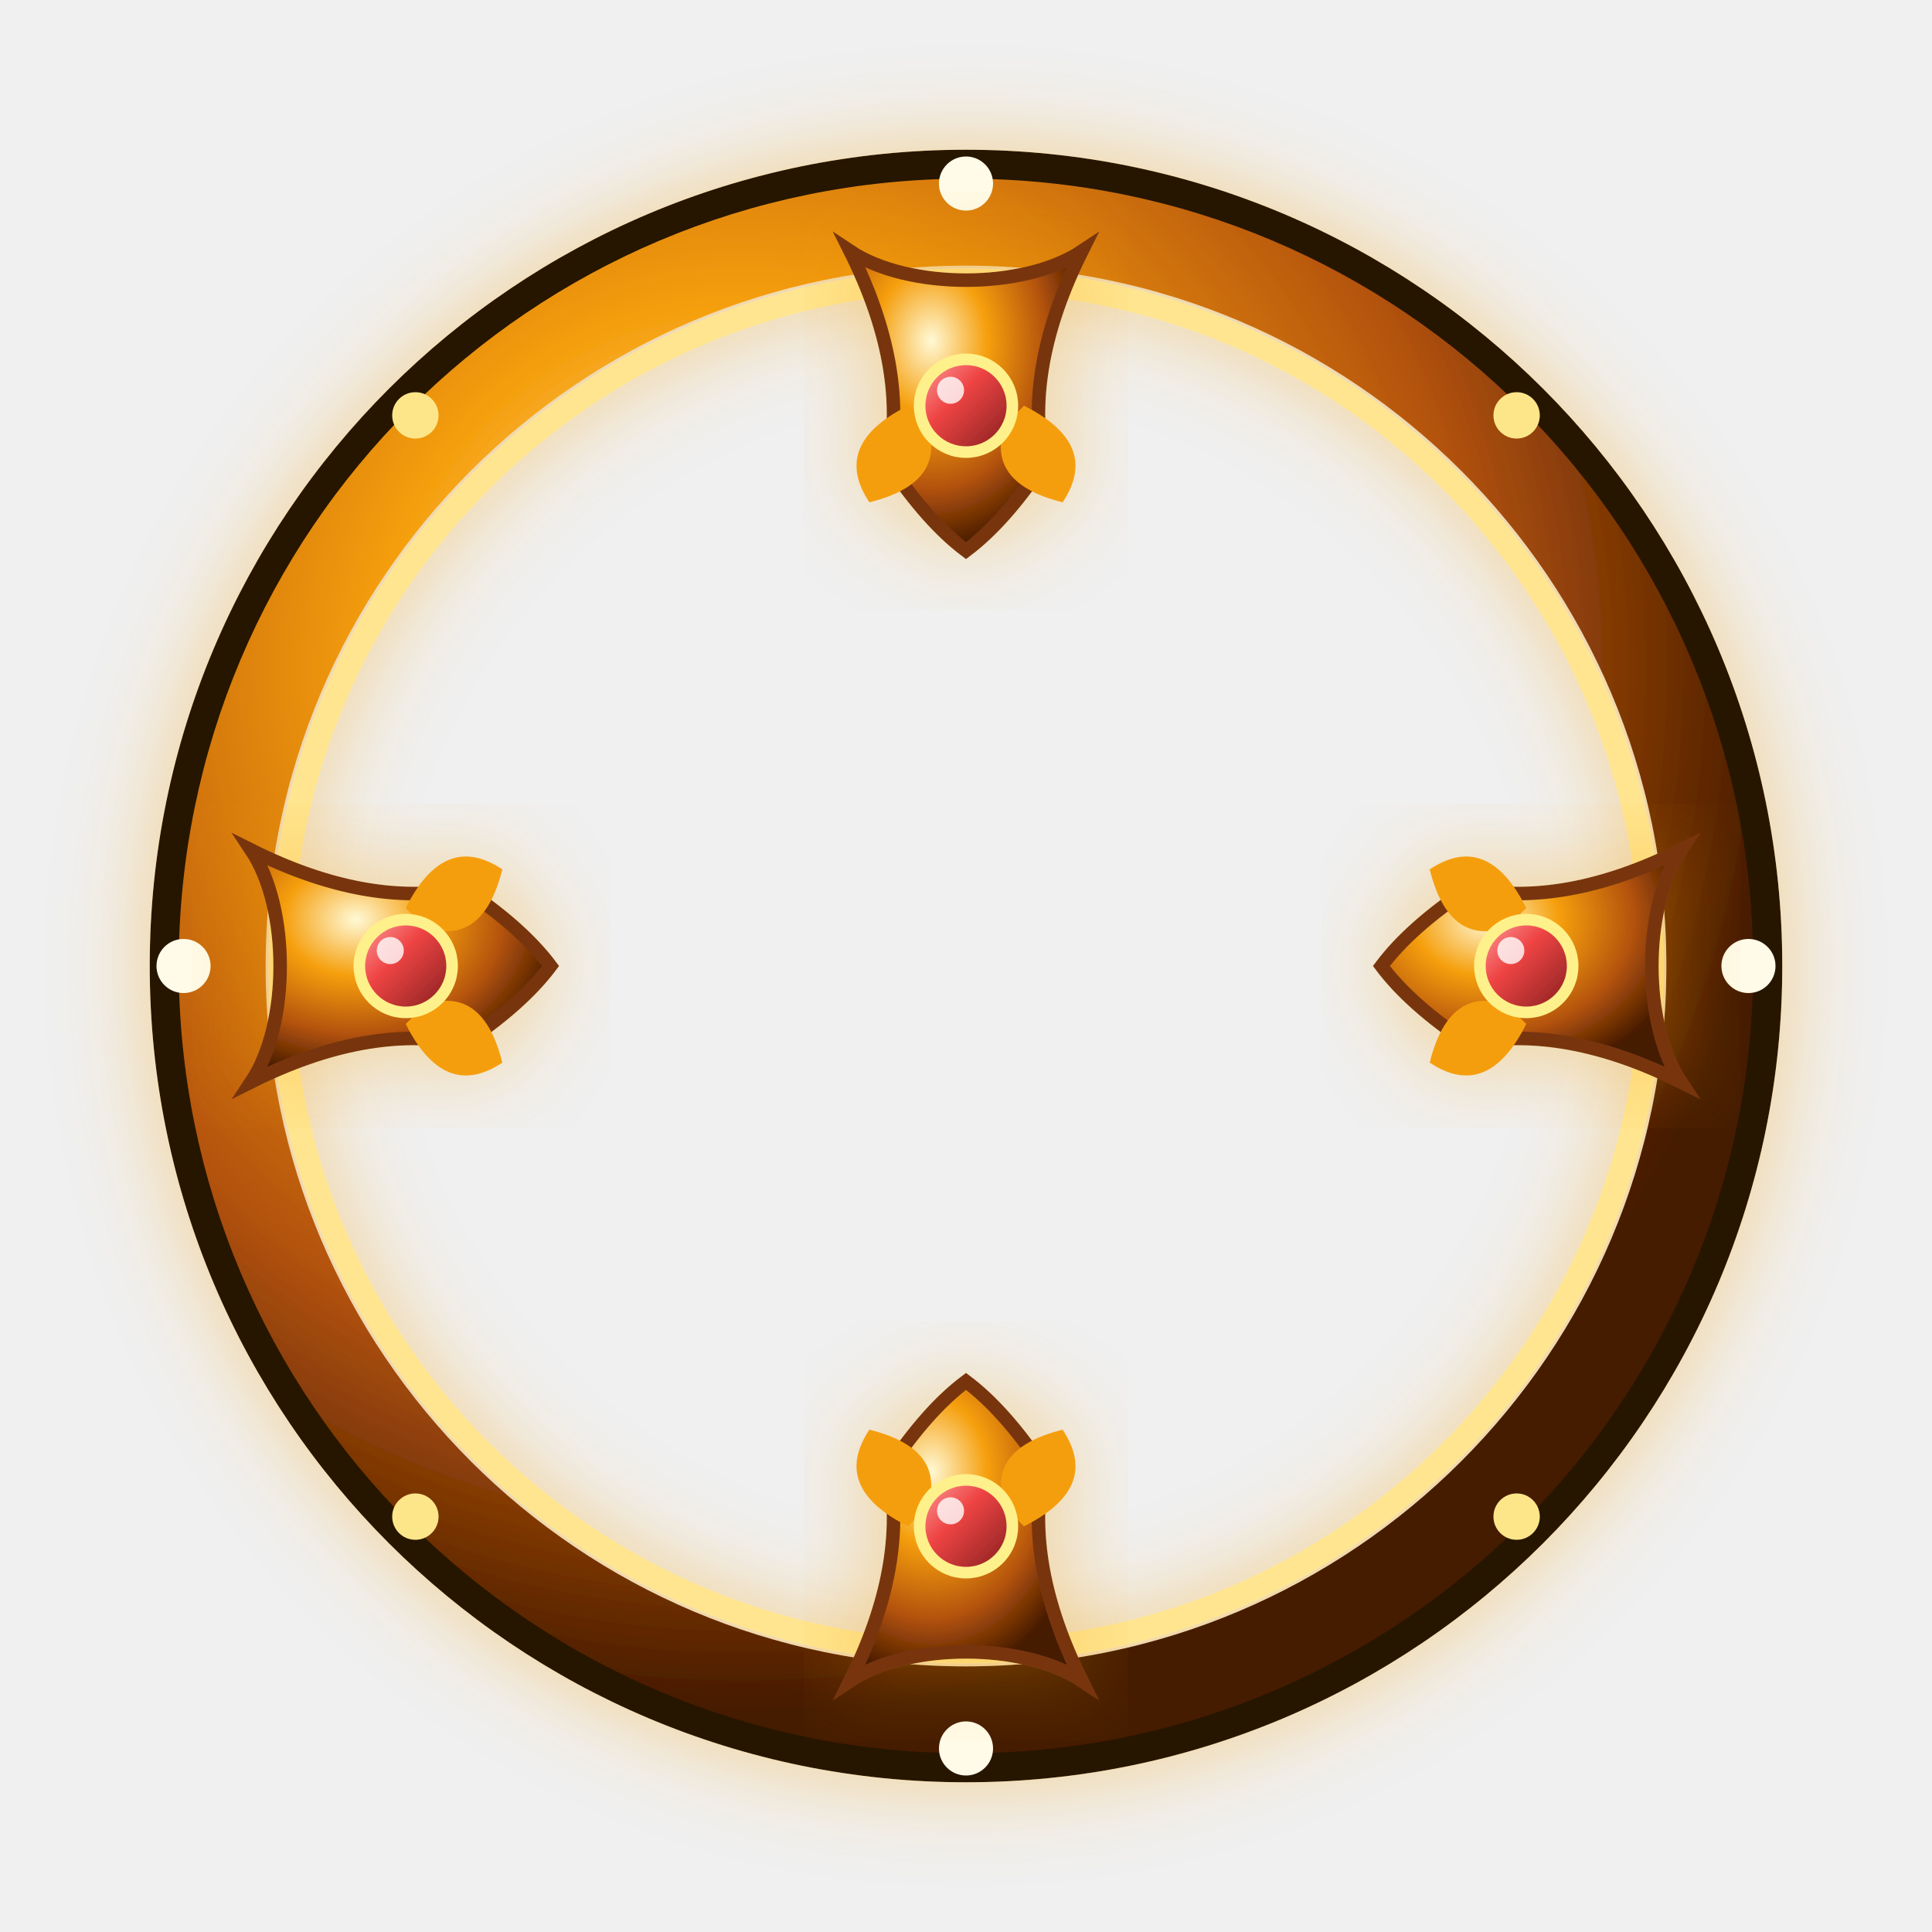
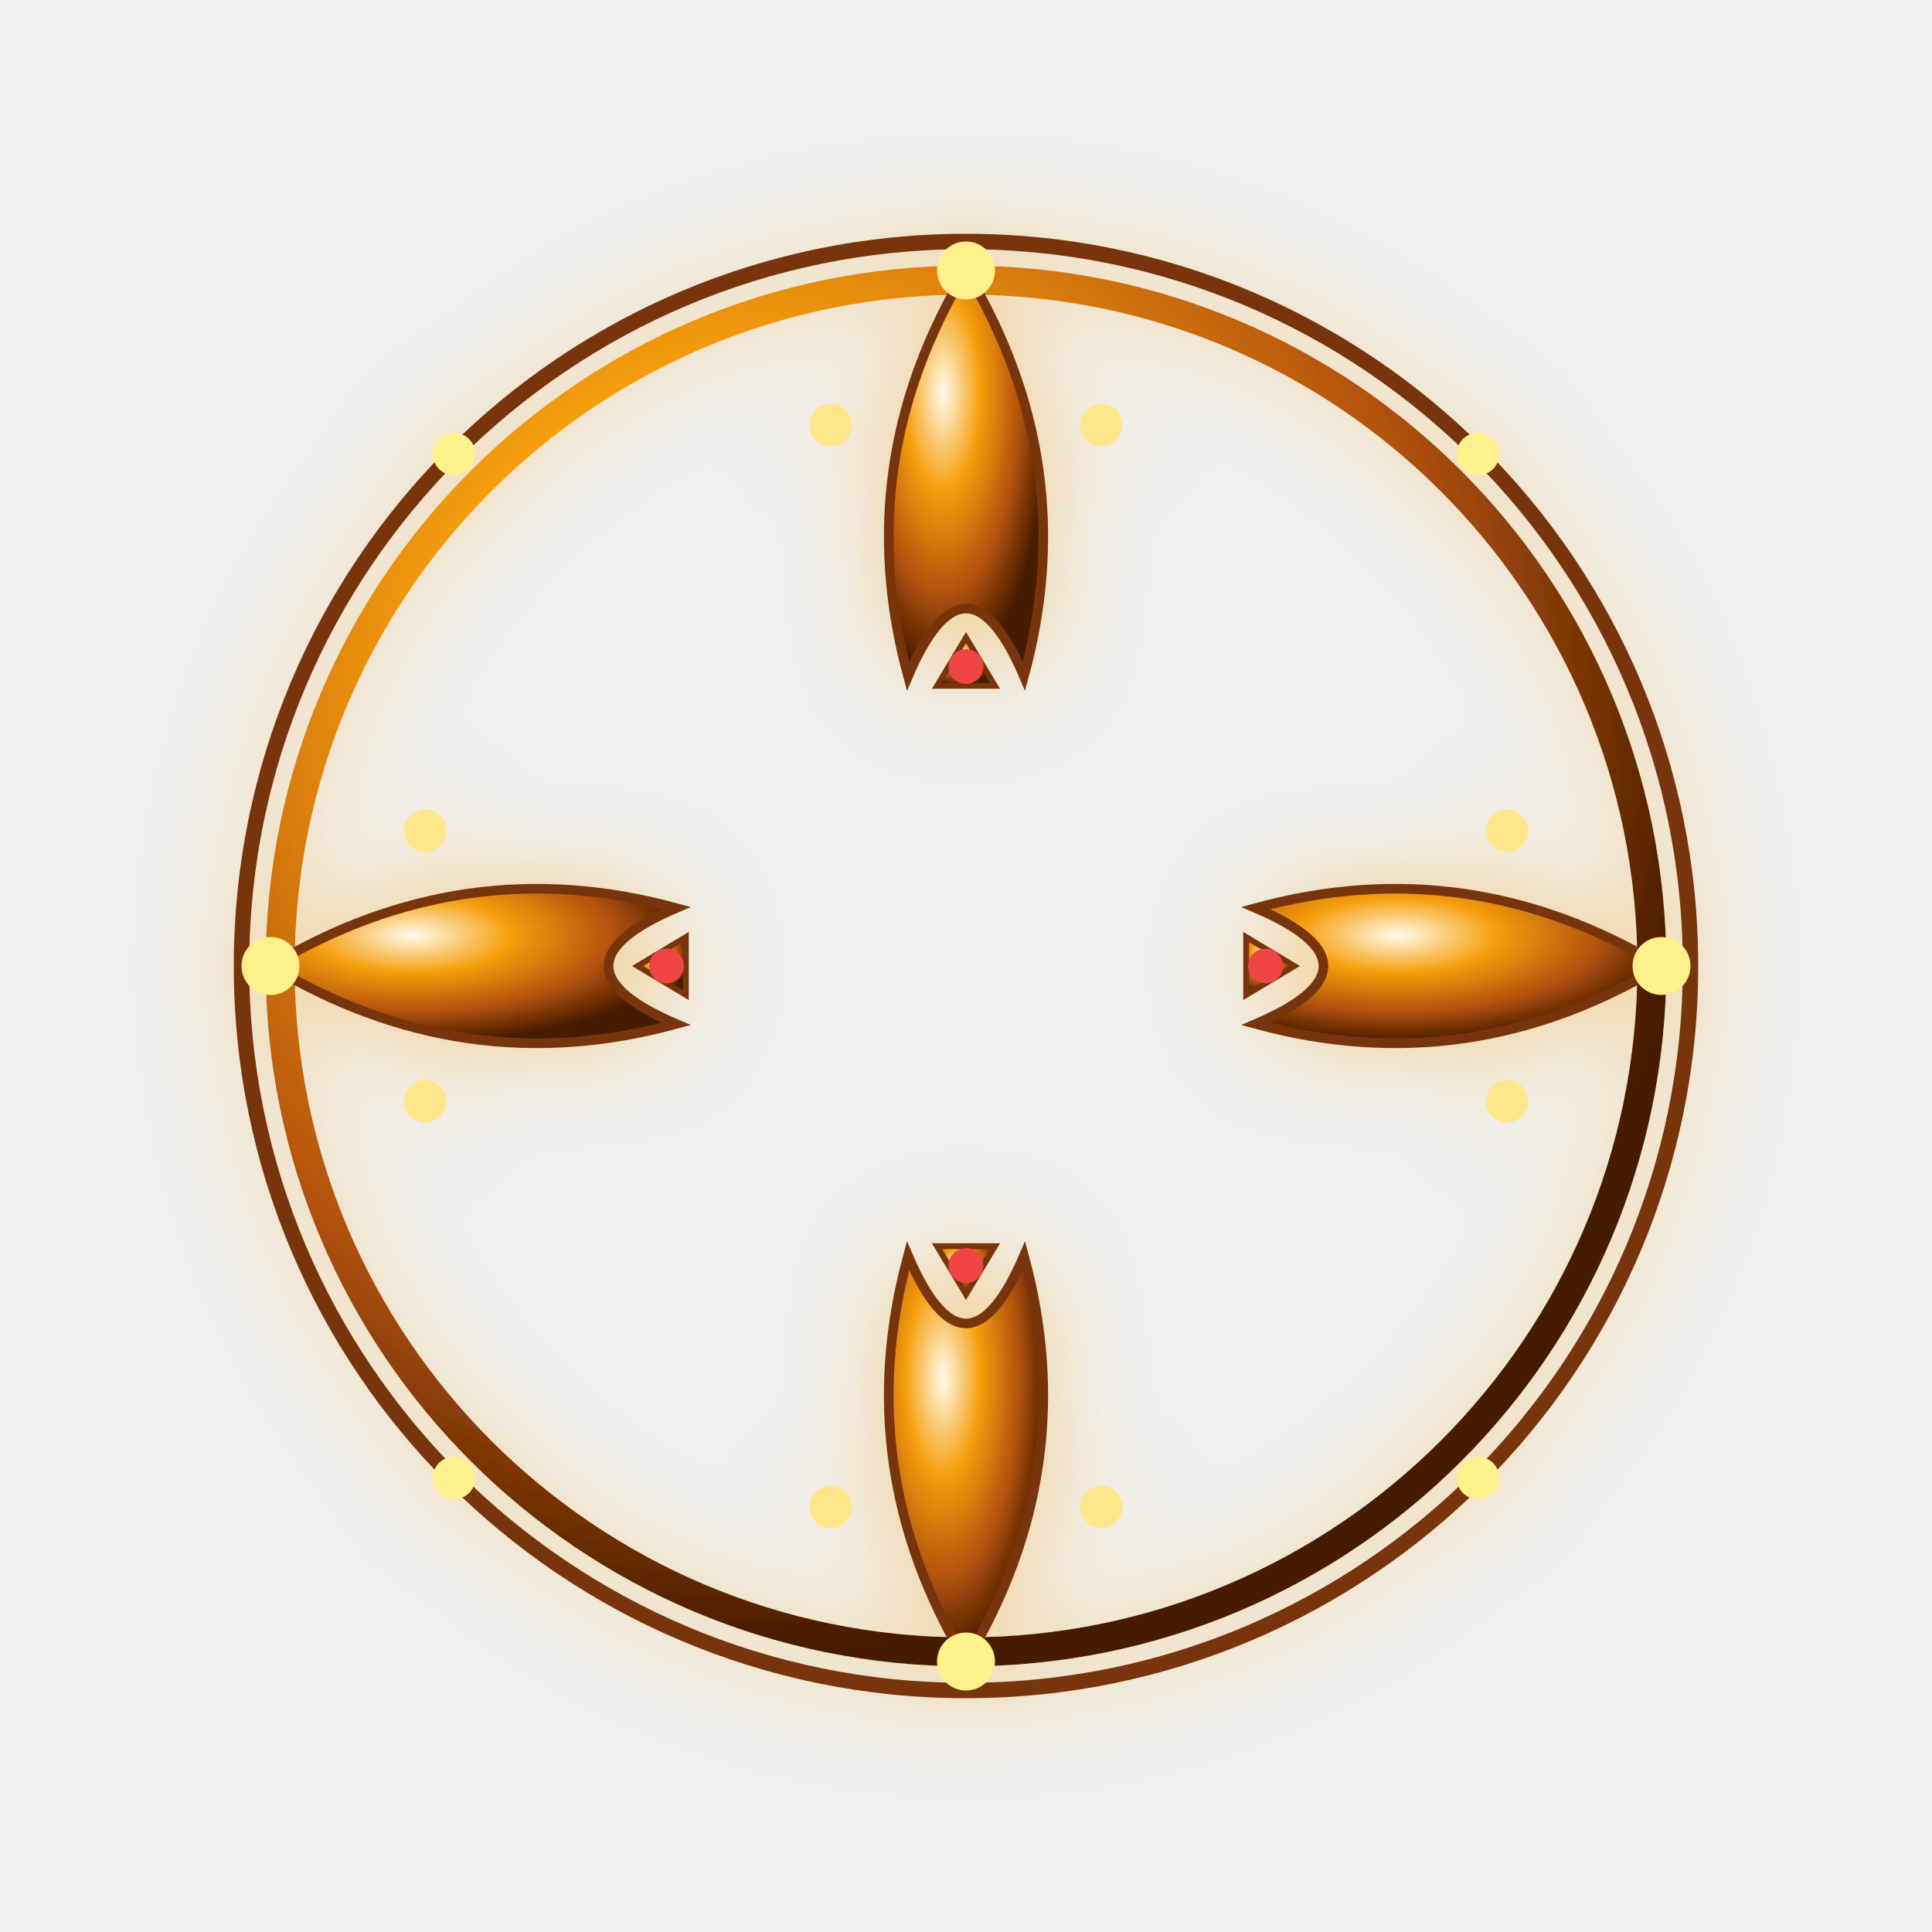
<svg xmlns="http://www.w3.org/2000/svg" viewBox="0 0 100 100" fill="none">
  <defs>
-     <radialGradient id="goldBevel" cx="35%" cy="30%" r="70%">
-       <stop offset="0%" stop-color="#fff9d6" />
+     <radialGradient id="fineGold" cx="35%" cy="30%" r="70%">
+       <stop offset="0%" stop-color="#fffbeb" />
      <stop offset="35%" stop-color="#f59e0b" />
      <stop offset="70%" stop-color="#b45309" />
      <stop offset="100%" stop-color="#451a03" />
    </radialGradient>
-     <linearGradient id="gemRed" x1="0" y1="0" x2="1" y2="1">
-       <stop offset="0%" stop-color="#fca5a5" />
-       <stop offset="40%" stop-color="#ef4444" />
-       <stop offset="100%" stop-color="#7f1d1d" />
-     </linearGradient>
-     <filter id="goldGlow" x="-20%" y="-20%" width="140%" height="140%">
+     <filter id="goldAura" x="-25%" y="-25%" width="150%" height="150%">
      <feDropShadow dx="0" dy="1" stdDeviation="1.5" flood-color="#000" flood-opacity="0.8" />
      <feDropShadow dx="0" dy="0" stdDeviation="2.5" flood-color="#f59e0b" flood-opacity="0.4" />
    </filter>
  </defs>
-   <g filter="url(#goldGlow)">
-     <circle cx="50" cy="50" r="41" stroke="#261405" stroke-width="2.5" />
-     <circle cx="50" cy="50" r="38.5" stroke="url(#goldBevel)" stroke-width="4.5" />
-     <circle cx="50" cy="9.5" r="1.4" fill="#fffbe8" />
-     <circle cx="50" cy="90.5" r="1.4" fill="#fffbe8" />
-     <circle cx="9.5" cy="50" r="1.4" fill="#fffbe8" />
-     <circle cx="90.5" cy="50" r="1.4" fill="#fffbe8" />
-     <circle cx="21.5" cy="21.5" r="1.2" fill="#fde68a" />
-     <circle cx="78.5" cy="21.5" r="1.2" fill="#fde68a" />
-     <circle cx="21.5" cy="78.5" r="1.2" fill="#fde68a" />
-     <circle cx="78.5" cy="78.5" r="1.2" fill="#fde68a" />
-     <circle cx="50" cy="50" r="35.5" stroke="#ffe58f" stroke-width="1.2" />
-   </g>
-   <g filter="url(#goldGlow)">
-     <path d="M44,13 Q47,19 46,24 Q48,27 50,28.5 Q52,27 54,24 Q53,19 56,13 C53,15 47,15 44,13 Z" fill="url(#goldBevel)" stroke="#78350f" stroke-width="0.7" />
-     <path d="M47,21 Q43,23 45,26 Q49,25 48,22 Z" fill="#f59e0b" />
-     <path d="M53,21 Q57,23 55,26 Q51,25 52,22 Z" fill="#f59e0b" />
-     <circle cx="50" cy="21" r="2.4" fill="url(#gemRed)" stroke="#fef08a" stroke-width="0.6" />
-     <circle cx="49.2" cy="20.2" r="0.7" fill="#ffffff" opacity="0.8" />
-   </g>
-   <g filter="url(#goldGlow)">
-     <path d="M44,87 Q47,81 46,76 Q48,73 50,71.5 Q52,73 54,76 Q53,81 56,87 C53,85 47,85 44,87 Z" fill="url(#goldBevel)" stroke="#78350f" stroke-width="0.7" />
-     <path d="M47,79 Q43,77 45,74 Q49,75 48,78 Z" fill="#f59e0b" />
-     <path d="M53,79 Q57,77 55,74 Q51,75 52,78 Z" fill="#f59e0b" />
-     <circle cx="50" cy="79" r="2.4" fill="url(#gemRed)" stroke="#fef08a" stroke-width="0.6" />
-     <circle cx="49.2" cy="78.2" r="0.7" fill="#ffffff" opacity="0.8" />
-   </g>
-   <g filter="url(#goldGlow)">
-     <path d="M13,44 Q19,47 24,46 Q27,48 28.5,50 Q27,52 24,54 Q19,53 13,56 C15,53 15,47 13,44 Z" fill="url(#goldBevel)" stroke="#78350f" stroke-width="0.7" />
-     <path d="M21,47 Q23,43 26,45 Q25,49 22,48 Z" fill="#f59e0b" />
-     <path d="M21,53 Q23,57 26,55 Q25,51 22,52 Z" fill="#f59e0b" />
-     <circle cx="21" cy="50" r="2.4" fill="url(#gemRed)" stroke="#fef08a" stroke-width="0.6" />
-     <circle cx="20.2" cy="49.2" r="0.7" fill="#ffffff" opacity="0.8" />
-   </g>
-   <g filter="url(#goldGlow)">
-     <path d="M87,44 Q81,47 76,46 Q73,48 71.5,50 Q73,52 76,54 Q81,53 87,56 C85,53 85,47 87,44 Z" fill="url(#goldBevel)" stroke="#78350f" stroke-width="0.7" />
-     <path d="M79,47 Q77,43 74,45 Q75,49 78,48 Z" fill="#f59e0b" />
-     <path d="M79,53 Q77,57 74,55 Q75,51 78,52 Z" fill="#f59e0b" />
-     <circle cx="79" cy="50" r="2.4" fill="url(#gemRed)" stroke="#fef08a" stroke-width="0.6" />
-     <circle cx="78.2" cy="49.2" r="0.7" fill="#ffffff" opacity="0.8" />
+   <g filter="url(#goldAura)">
+     <circle cx="50" cy="50" r="35.5" stroke="url(#fineGold)" stroke-width="1.5" />
+     <circle cx="50" cy="50" r="37.5" stroke="#78350f" stroke-width="0.8" />
+     <path d="M47,35 Q44,24 50,14 Q56,24 53,35 Q50,28 47,35 Z" fill="url(#fineGold)" stroke="#78350f" stroke-width="0.5" />
+     <circle cx="50" cy="14" r="1.5" fill="#fef08a" />
+     <circle cx="43" cy="22" r="1.1" fill="#fde68a" />
+     <circle cx="57" cy="22" r="1.1" fill="#fde68a" />
+     <path d="M65,47 Q76,44 86,50 Q76,56 65,53 Q72,50 65,47 Z" fill="url(#fineGold)" stroke="#78350f" stroke-width="0.5" />
+     <circle cx="86" cy="50" r="1.5" fill="#fef08a" />
+     <circle cx="78" cy="43" r="1.1" fill="#fde68a" />
+     <circle cx="78" cy="57" r="1.1" fill="#fde68a" />
+     <path d="M47,65 Q44,76 50,86 Q56,76 53,65 Q50,72 47,65 Z" fill="url(#fineGold)" stroke="#78350f" stroke-width="0.5" />
+     <circle cx="50" cy="86" r="1.5" fill="#fef08a" />
+     <circle cx="43" cy="78" r="1.1" fill="#fde68a" />
+     <circle cx="57" cy="78" r="1.1" fill="#fde68a" />
+     <path d="M35,47 Q24,44 14,50 Q24,56 35,53 Q28,50 35,47 Z" fill="url(#fineGold)" stroke="#78350f" stroke-width="0.5" />
+     <circle cx="14" cy="50" r="1.5" fill="#fef08a" />
+     <circle cx="22" cy="43" r="1.1" fill="#fde68a" />
+     <circle cx="22" cy="57" r="1.1" fill="#fde68a" />
+     <circle cx="23.5" cy="23.5" r="1.1" fill="#fef08a" />
+     <circle cx="76.5" cy="23.5" r="1.1" fill="#fef08a" />
+     <circle cx="76.5" cy="76.5" r="1.1" fill="#fef08a" />
+     <circle cx="23.5" cy="76.5" r="1.1" fill="#fef08a" />
+     <polygon points="48.5,35.5 50,33 51.5,35.5" fill="url(#fineGold)" stroke="#78350f" stroke-width="0.3" />
+     <circle cx="50" cy="34.5" r="0.9" fill="#ef4444" />
+     <polygon points="64.5,48.5 67,50 64.5,51.5" fill="url(#fineGold)" stroke="#78350f" stroke-width="0.3" />
+     <circle cx="65.5" cy="50" r="0.9" fill="#ef4444" />
+     <polygon points="48.5,64.5 50,67 51.5,64.5" fill="url(#fineGold)" stroke="#78350f" stroke-width="0.3" />
+     <circle cx="50" cy="65.5" r="0.9" fill="#ef4444" />
+     <polygon points="35.5,48.5 33,50 35.5,51.5" fill="url(#fineGold)" stroke="#78350f" stroke-width="0.3" />
+     <circle cx="34.5" cy="50" r="0.9" fill="#ef4444" />
  </g>
</svg>
